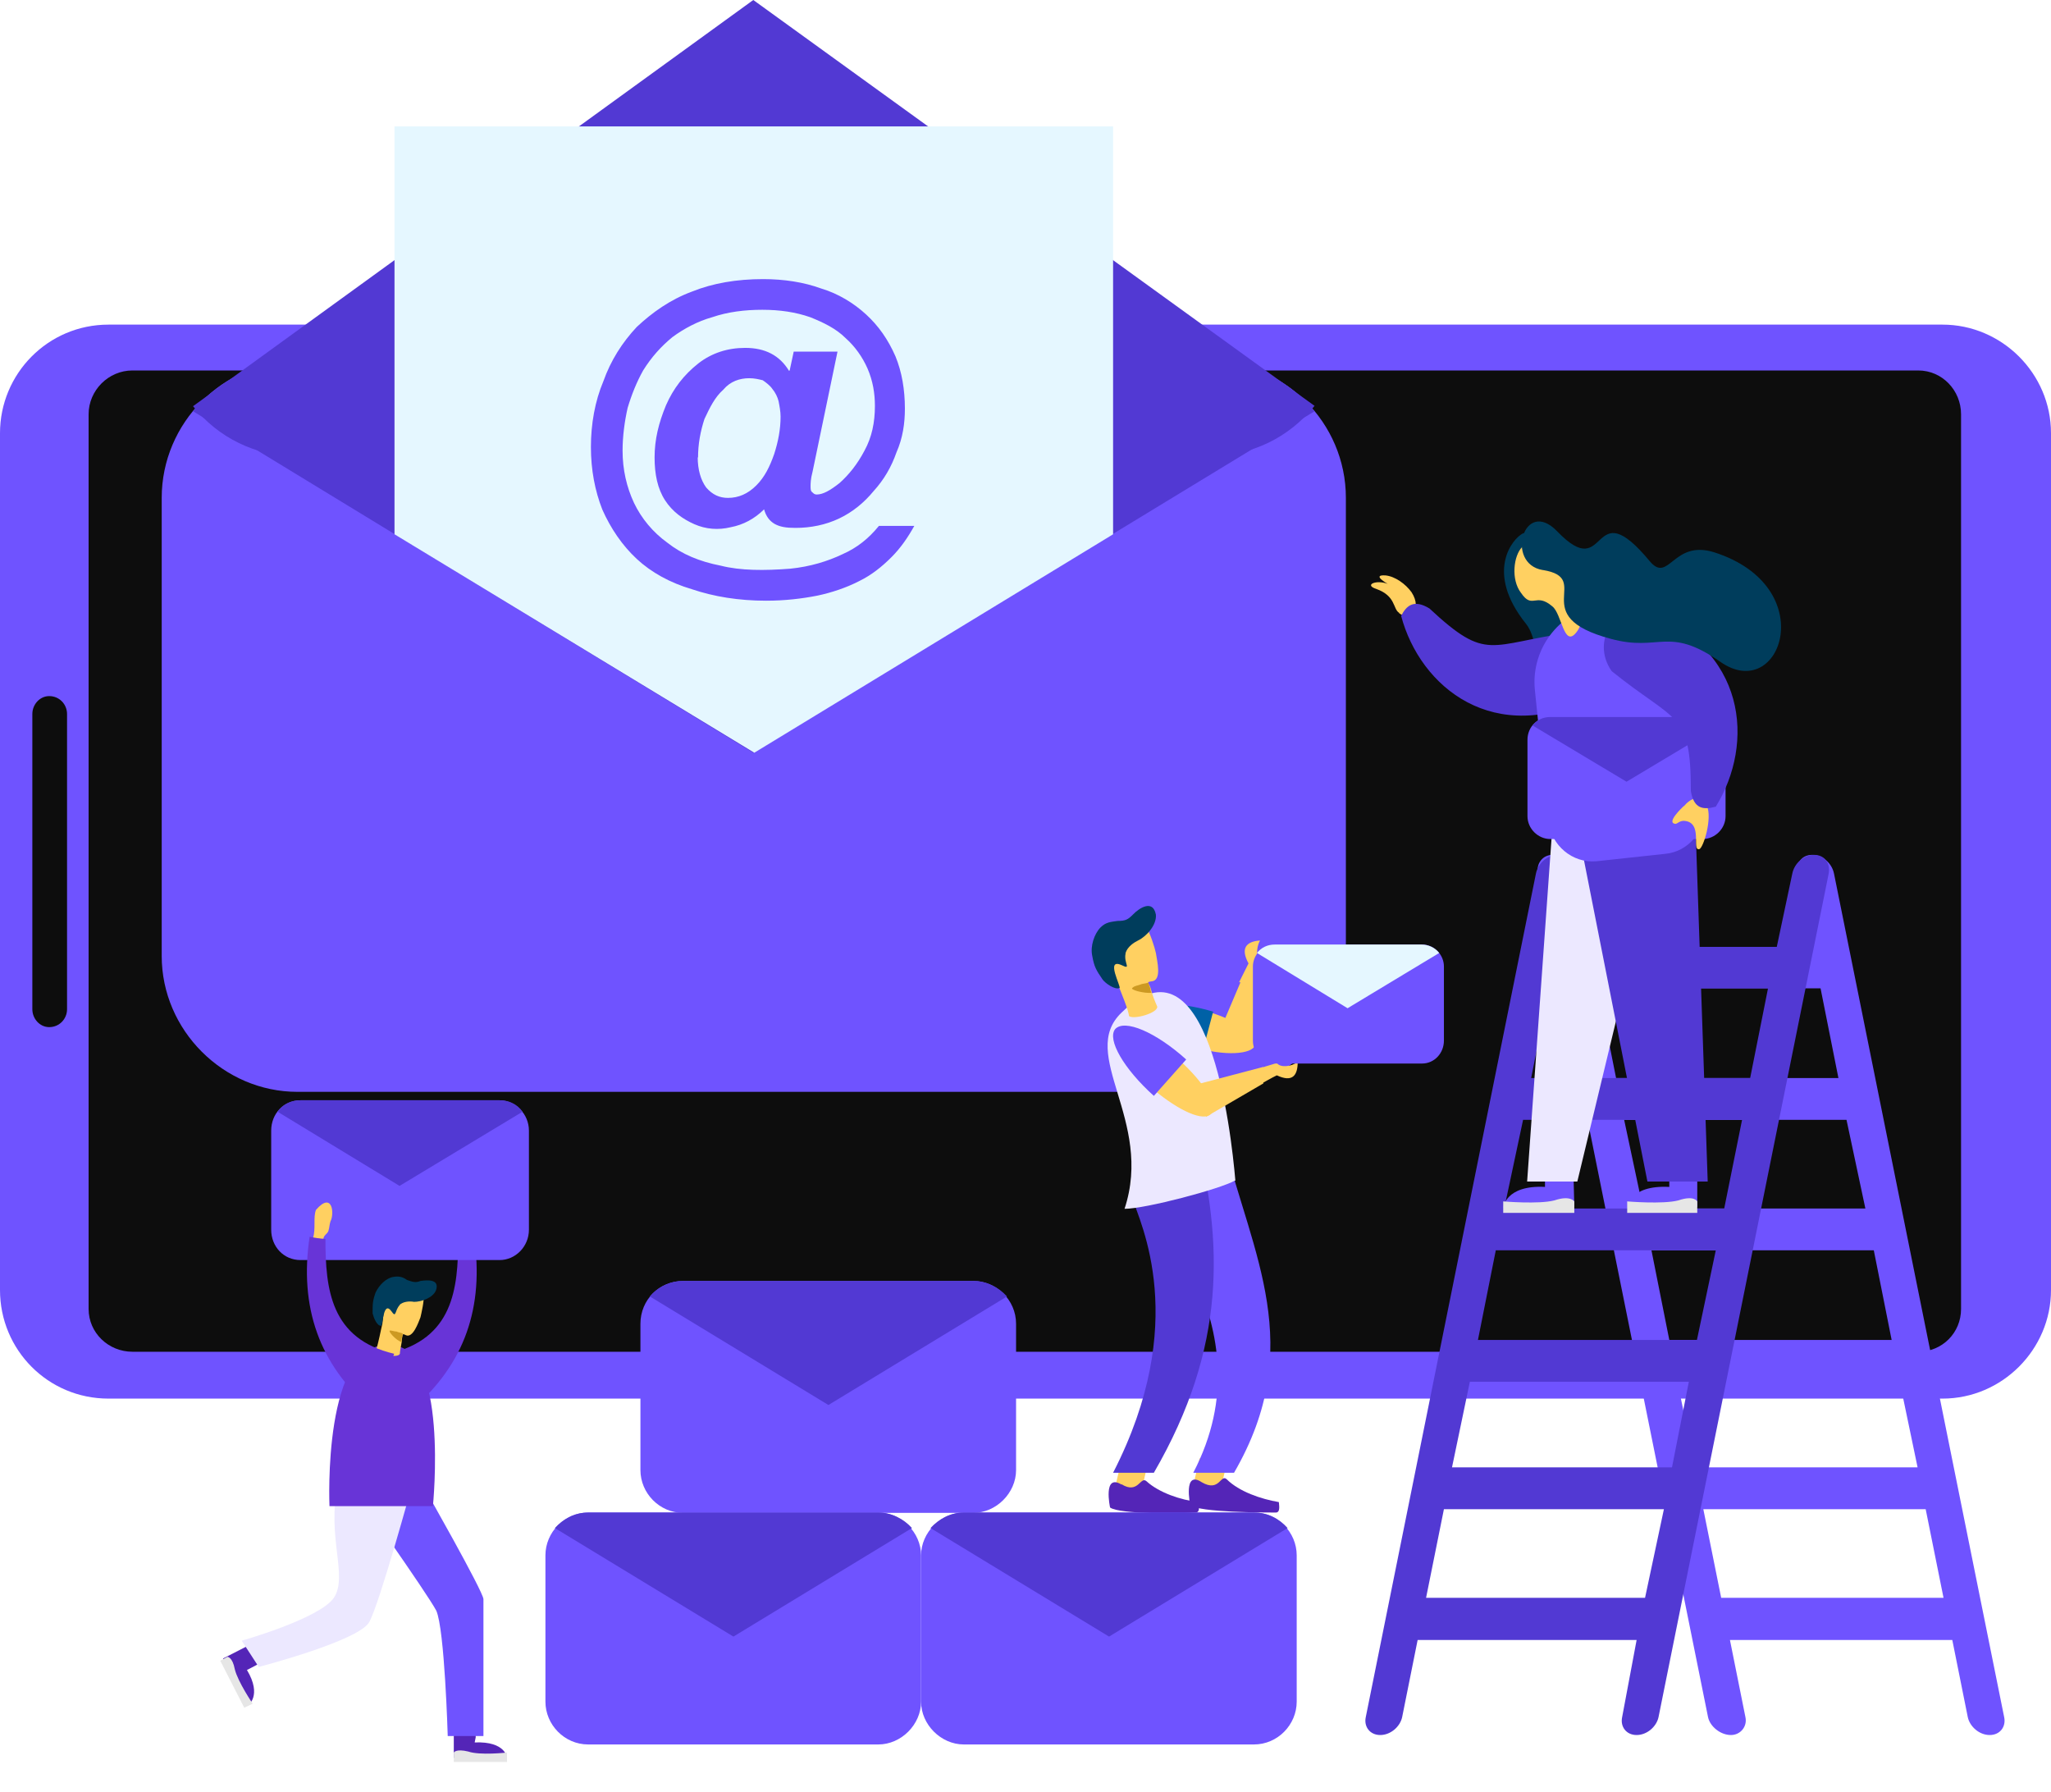
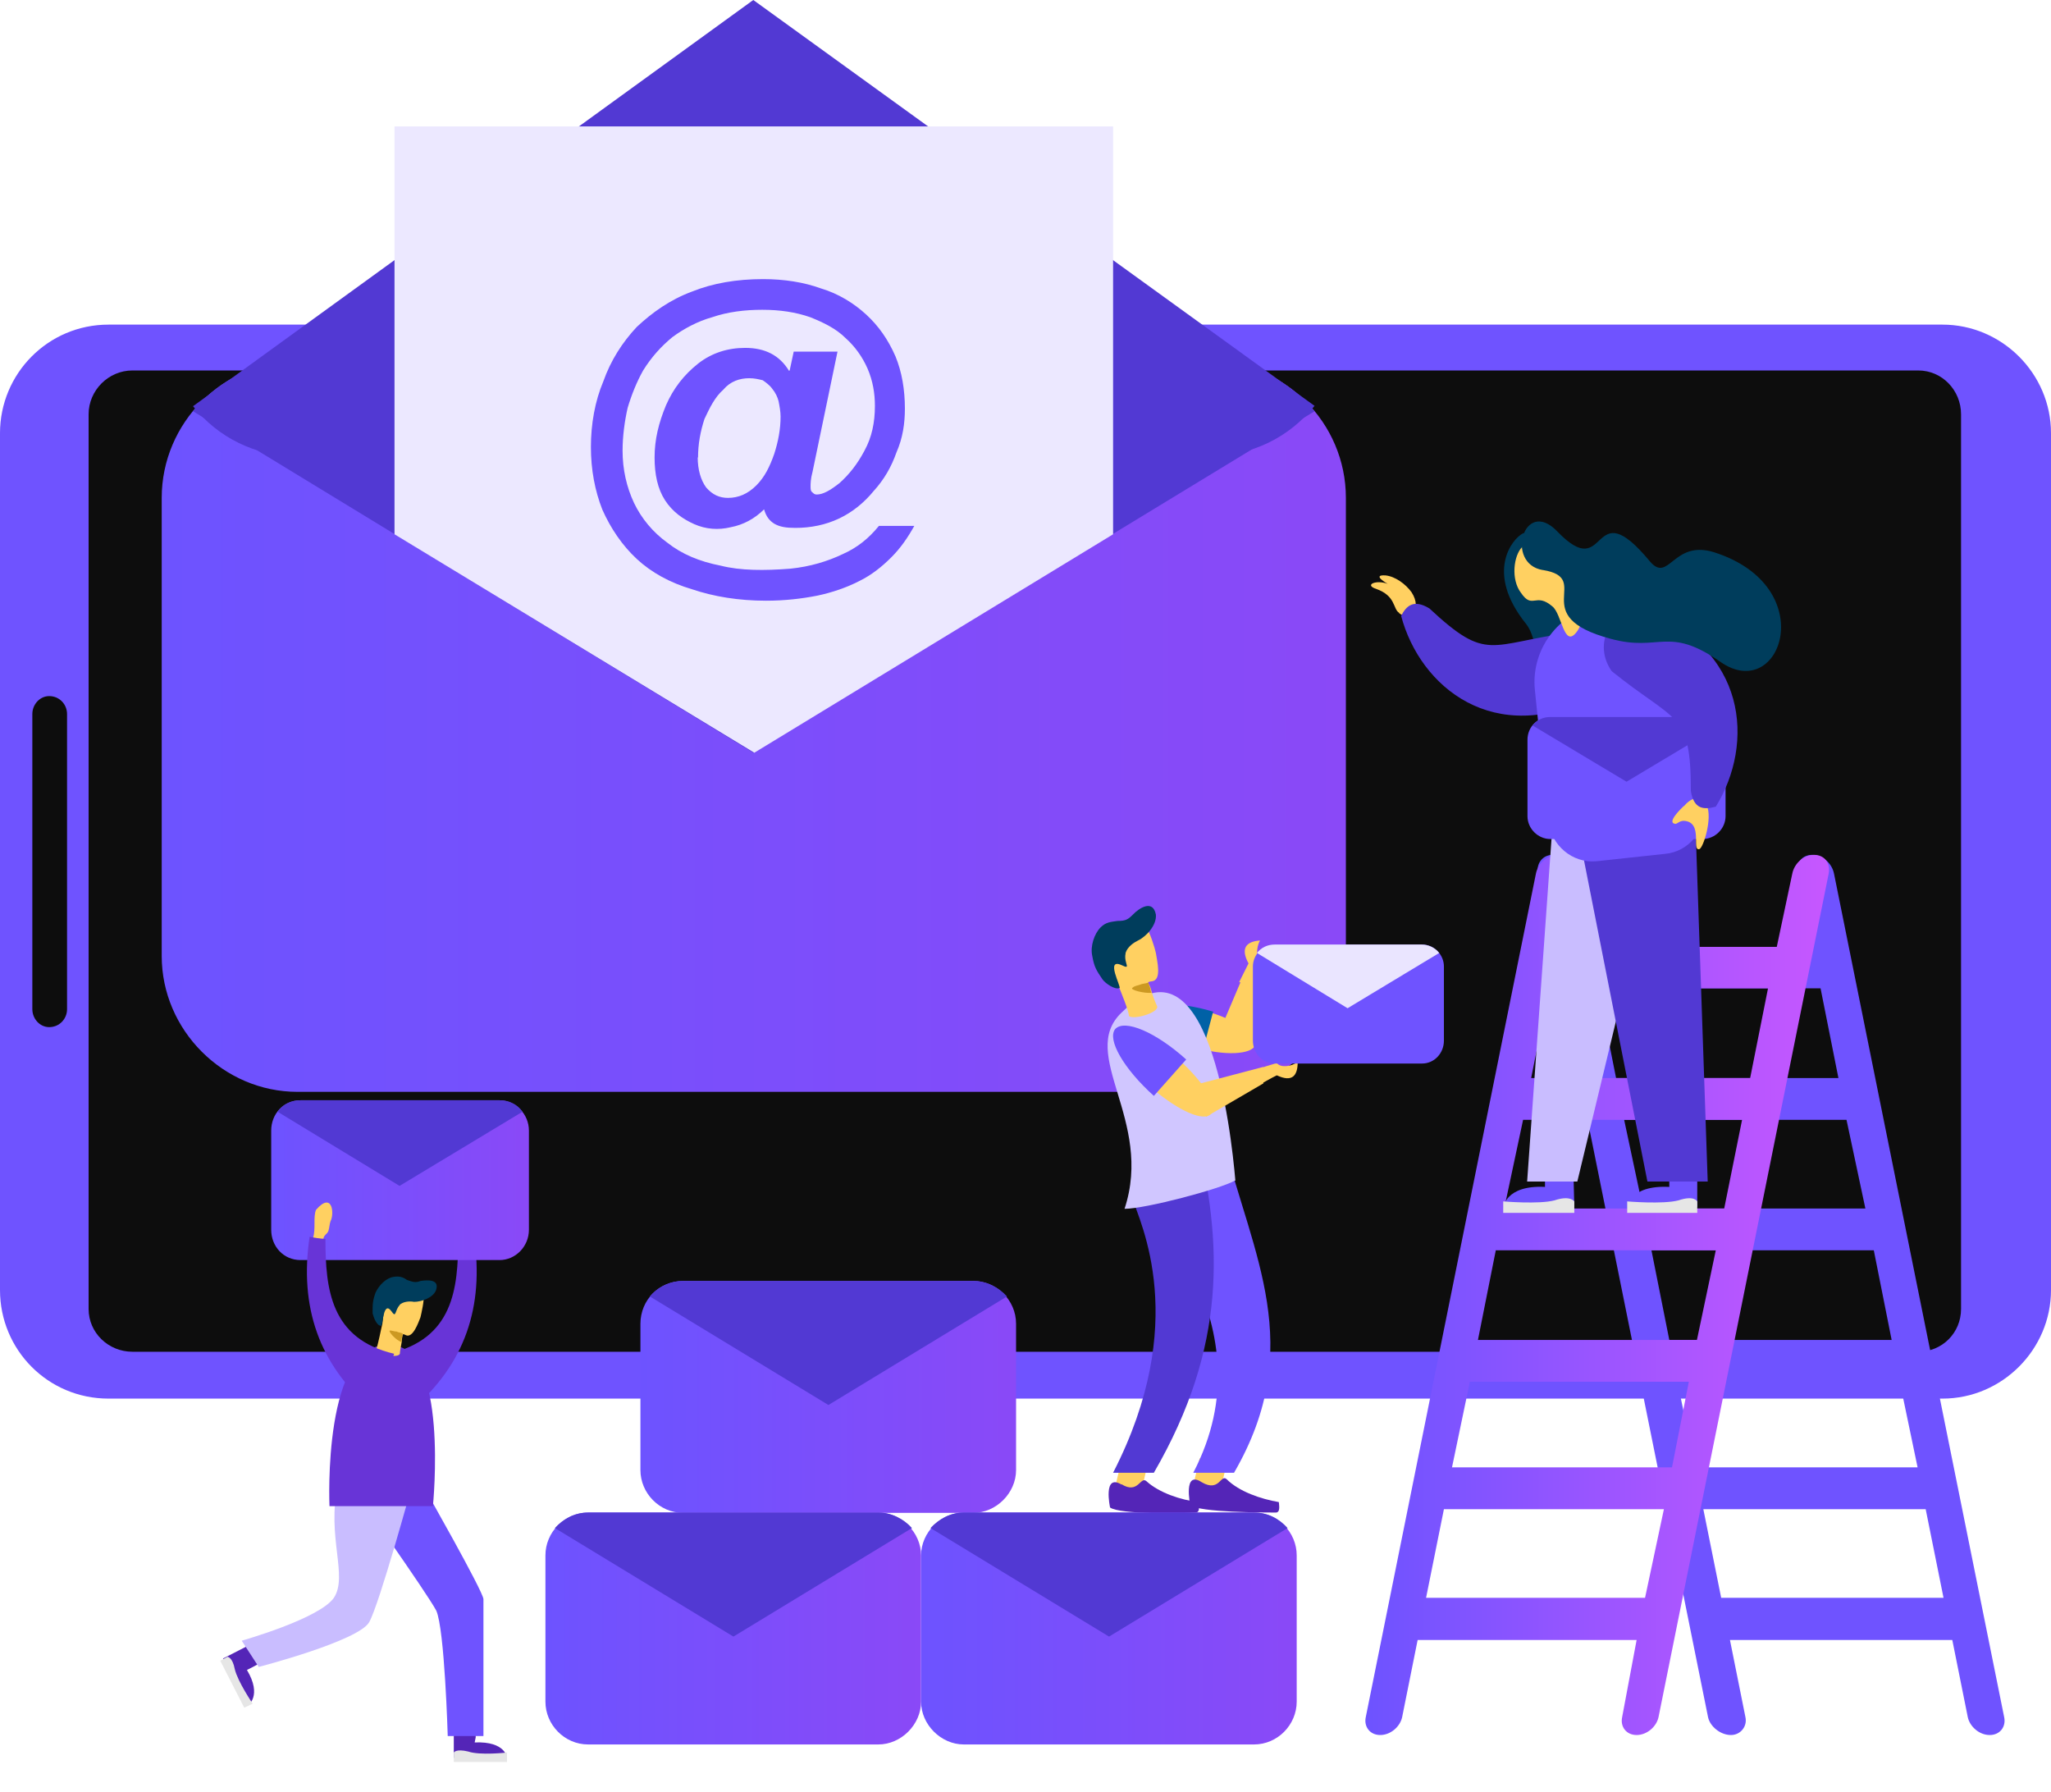
<svg xmlns="http://www.w3.org/2000/svg" width="505" height="441" viewBox="0 0 505 441" fill="none">
  <path fill-rule="evenodd" clip-rule="evenodd" d="M0 106.64V317.596C0 332.285 11.779 344.319 26.71 344.319H478.29C492.972 344.319 505 332.202 505 317.596V106.64C505 91.951 492.889 79.918 478.29 79.918H26.71C11.779 79.918 0 92.034 0 106.64Z" fill="#6F53FF" />
-   <path fill-rule="evenodd" clip-rule="evenodd" d="M21.816 101.993V322.244C21.816 328.136 26.71 332.783 32.599 332.783H472.318C478.207 332.783 482.853 328.136 482.853 322.244V101.993C482.853 96.1 478.207 91.204 472.318 91.204H32.599C26.71 91.204 21.816 96.1 21.816 101.993ZM7.963 175.769V248.467C7.963 250.791 9.788 252.865 12.111 252.865C14.682 252.865 16.507 250.791 16.507 248.467V175.769C16.507 173.446 14.682 171.371 12.111 171.371C9.788 171.371 7.963 173.446 7.963 175.769Z" fill="#0D0D0D" />
-   <path fill-rule="evenodd" clip-rule="evenodd" d="M73.245 88.881H297.708C316.206 88.881 331.385 104.067 331.385 122.574V235.355C331.385 253.612 316.206 268.799 297.708 268.799H73.245C54.996 268.799 39.816 253.612 39.816 235.355V122.574C39.816 104.067 54.996 88.881 73.245 88.881Z" fill="#6F53FF" />
+   <path fill-rule="evenodd" clip-rule="evenodd" d="M21.816 101.993V322.244C21.816 328.136 26.71 332.783 32.599 332.783H472.318C478.207 332.783 482.852 328.136 482.852 322.244V101.993C482.852 96.1 478.207 91.204 472.318 91.204H32.599C26.71 91.204 21.816 96.1 21.816 101.993ZM7.963 175.769V248.467C7.963 250.791 9.788 252.865 12.111 252.865C14.682 252.865 16.507 250.791 16.507 248.467V175.769C16.507 173.446 14.682 171.371 12.111 171.371C9.788 171.371 7.963 173.446 7.963 175.769Z" fill="#0D0D0D" />
+   <path fill-rule="evenodd" clip-rule="evenodd" d="M73.245 88.881H297.708C316.206 88.881 331.386 104.067 331.386 122.574V235.355C331.386 253.612 316.206 268.799 297.708 268.799H73.245C54.996 268.799 39.816 253.612 39.816 235.355V122.574C39.816 104.067 54.996 88.881 73.245 88.881Z" fill="url(#paint0_linear_530_4852)" />
  <path fill-rule="evenodd" clip-rule="evenodd" d="M73.245 112.283H297.708C308.242 112.283 317.45 107.636 323.671 99.918L185.476 0L47.53 100.001C53.669 107.719 62.959 112.366 73.245 112.366V112.283Z" fill="#5239D3" />
  <path fill-rule="evenodd" clip-rule="evenodd" d="M73.245 88.881H297.708C308.242 88.881 317.45 93.777 323.671 101.246L185.476 185.313L47.53 101.246C53.669 93.777 62.959 88.881 73.245 88.881Z" fill="#5239D3" />
-   <path fill-rule="evenodd" clip-rule="evenodd" d="M97.135 31.121V131.536L185.725 185.313L274.067 131.536V31.121H97.135Z" fill="#E5F7FF" />
-   <path d="M194.435 91.204L195.431 86.557H206.214L200.076 116.101C199.578 117.926 199.578 119.171 199.578 119.669C199.578 120.416 199.578 120.914 200.076 121.246C200.325 121.495 200.573 121.744 201.071 121.744C202.647 121.744 204.389 120.748 206.712 118.922C209.034 116.848 211.108 114.275 212.85 110.955C214.675 107.636 215.422 103.984 215.422 99.918C215.422 96.847 214.924 93.777 213.597 90.706C212.352 87.885 210.527 85.312 208.205 83.237C205.882 80.914 202.813 79.42 199.495 78.092C195.928 76.847 192.03 76.266 187.716 76.266C183.403 76.266 179.255 76.764 175.357 78.092C171.79 79.088 168.389 80.914 165.569 82.988C162.748 85.312 160.426 87.885 158.352 91.204C156.776 94.026 155.532 97.096 154.536 100.416C153.79 103.735 153.292 107.387 153.292 110.955C153.292 115.603 154.287 119.918 156.112 123.819C157.937 127.636 160.757 131.039 164.324 133.611C167.891 136.433 172.287 138.259 177.43 139.254C182.324 140.499 188.214 140.499 194.601 140.001C199.495 139.503 203.809 138.176 207.458 136.433C211.025 134.856 213.845 132.615 216.417 129.462H225.127C223.551 132.283 221.809 134.856 219.486 137.18C217.163 139.503 214.592 141.578 211.523 143.072C208.454 144.649 204.804 145.894 201.237 146.64C197.421 147.387 193.274 147.885 188.629 147.885C181.91 147.885 175.771 146.889 170.38 145.064C164.988 143.487 160.343 140.914 156.776 137.595C153.209 134.275 150.389 130.126 148.315 125.478C146.49 120.831 145.495 115.686 145.495 110.043C145.495 104.399 146.49 98.756 148.564 93.86C150.389 88.715 153.209 84.316 156.776 80.499C160.592 76.93 164.988 73.777 170.38 71.785C175.523 69.71 181.412 68.714 187.882 68.714C193.025 68.714 197.919 69.461 202.232 71.038C206.38 72.283 210.196 74.606 213.265 77.428C216.334 80.25 218.657 83.569 220.481 87.719C222.058 91.536 222.804 95.934 222.804 100.582C222.804 104.15 222.306 107.802 220.73 111.37C219.486 114.939 217.661 118.092 215.09 120.914C212.767 123.736 209.947 126.059 206.629 127.636C203.311 129.213 199.661 129.96 195.845 129.96C193.523 129.96 192.03 129.711 190.702 128.964C189.458 128.217 188.629 127.138 188.131 125.395C185.808 127.719 182.988 129.213 179.919 129.794C176.85 130.541 173.781 130.292 170.96 129.047C168.14 127.802 165.569 125.976 163.744 123.155C161.919 120.333 161.172 116.765 161.172 112.615C161.172 108.217 162.168 104.15 163.992 99.752C165.817 95.603 168.389 92.283 171.956 89.461C175.274 86.889 179.172 85.644 183.486 85.644C188.38 85.644 191.947 87.47 194.269 91.287L194.435 91.204ZM171.79 112.532C171.79 115.603 172.536 118.175 173.864 120.001C175.44 121.827 177.182 122.574 179.255 122.574C181.827 122.574 184.149 121.578 186.223 119.503C188.297 117.429 189.541 114.856 190.619 111.785C191.615 108.715 192.196 105.644 192.196 102.574C192.196 101.329 191.947 100.001 191.698 98.756C191.449 97.76 190.951 96.681 190.122 95.686C189.624 94.939 188.546 94.109 187.799 93.611C186.804 93.362 185.725 93.113 184.481 93.113C182.159 93.113 179.836 93.86 178.094 95.934C176.02 97.76 174.776 100.333 173.449 103.155C172.453 106.225 171.873 109.296 171.873 112.698L171.79 112.532Z" fill="#6F53FF" />
+   <path fill-rule="evenodd" clip-rule="evenodd" d="M97.135 31.121V131.536L185.725 185.313L274.067 131.536V31.121H97.135Z" fill="#ECE8FF" />
+   <path d="M194.435 91.204L195.43 86.557H206.214L200.076 116.101C199.578 117.926 199.578 119.171 199.578 119.669C199.578 120.416 199.578 120.914 200.076 121.246C200.324 121.495 200.573 121.744 201.071 121.744C202.647 121.744 204.389 120.748 206.712 118.922C209.034 116.848 211.108 114.275 212.85 110.955C214.675 107.636 215.421 103.984 215.421 99.918C215.421 96.847 214.924 93.777 213.596 90.706C212.352 87.885 210.527 85.312 208.205 83.237C205.882 80.914 202.813 79.42 199.495 78.092C195.928 76.847 192.029 76.266 187.716 76.266C183.403 76.266 179.255 76.764 175.356 78.092C171.79 79.088 168.389 80.914 165.568 82.988C162.748 85.312 160.425 87.885 158.352 91.204C156.776 94.026 155.531 97.096 154.536 100.416C153.789 103.735 153.292 107.387 153.292 110.955C153.292 115.603 154.287 119.918 156.112 123.819C157.937 127.636 160.757 131.039 164.324 133.611C167.891 136.433 172.287 138.259 177.43 139.254C182.324 140.499 188.214 140.499 194.601 140.001C199.495 139.503 203.808 138.176 207.458 136.433C211.025 134.856 213.845 132.615 216.417 129.462H225.126C223.55 132.283 221.808 134.856 219.486 137.18C217.163 139.503 214.592 141.578 211.523 143.072C208.454 144.649 204.804 145.894 201.237 146.64C197.421 147.387 193.274 147.885 188.628 147.885C181.91 147.885 175.771 146.889 170.379 145.064C164.988 143.487 160.342 140.914 156.776 137.595C153.209 134.275 150.388 130.126 148.315 125.478C146.49 120.831 145.494 115.686 145.494 110.043C145.494 104.399 146.49 98.756 148.564 93.86C150.388 88.715 153.209 84.316 156.776 80.499C160.591 76.93 164.988 73.777 170.379 71.785C175.522 69.71 181.412 68.714 187.882 68.714C193.025 68.714 197.919 69.461 202.232 71.038C206.38 72.283 210.195 74.606 213.265 77.428C216.334 80.25 218.656 83.569 220.481 87.719C222.057 91.536 222.804 95.934 222.804 100.582C222.804 104.15 222.306 107.802 220.73 111.37C219.486 114.939 217.661 118.092 215.09 120.914C212.767 123.736 209.947 126.059 206.629 127.636C203.311 129.213 199.661 129.96 195.845 129.96C193.523 129.96 192.029 129.711 190.702 128.964C189.458 128.217 188.628 127.138 188.131 125.395C185.808 127.719 182.988 129.213 179.919 129.794C176.85 130.541 173.78 130.292 170.96 129.047C168.14 127.802 165.568 125.976 163.743 123.155C161.919 120.333 161.172 116.765 161.172 112.615C161.172 108.217 162.167 104.15 163.992 99.752C165.817 95.603 168.389 92.283 171.956 89.461C175.274 86.889 179.172 85.644 183.486 85.644C188.38 85.644 191.946 87.47 194.269 91.287L194.435 91.204ZM171.79 112.532C171.79 115.603 172.536 118.175 173.863 120.001C175.439 121.827 177.181 122.574 179.255 122.574C181.827 122.574 184.149 121.578 186.223 119.503C188.297 117.429 189.541 114.856 190.619 111.785C191.615 108.715 192.195 105.644 192.195 102.574C192.195 101.329 191.946 100.001 191.698 98.756C191.449 97.76 190.951 96.681 190.122 95.686C189.624 94.939 188.546 94.109 187.799 93.611C186.804 93.362 185.725 93.113 184.481 93.113C182.158 93.113 179.836 93.86 178.094 95.934C176.02 97.76 174.776 100.333 173.449 103.155C172.453 106.225 171.873 109.296 171.873 112.698L171.79 112.532Z" fill="#6F53FF" />
  <path fill-rule="evenodd" clip-rule="evenodd" d="M302.353 359.008H295.385L293.312 367.721H300.279L302.353 359.008Z" fill="#FFD061" />
-   <path fill-rule="evenodd" clip-rule="evenodd" d="M295.883 364.9C300.279 367.472 300.528 362.825 302.021 364.153C305.091 367.223 310.482 369.049 314.879 369.796C314.879 370.294 315.376 372.369 314.132 372.369C311.312 372.369 295.385 372.369 293.063 370.543C293.063 370.543 291.238 361.829 295.883 364.9Z" fill="#5425B7" />
+   <path fill-rule="evenodd" clip-rule="evenodd" d="M295.883 364.9C300.279 367.472 300.528 362.825 302.021 364.153C305.09 367.223 310.482 369.049 314.878 369.796C314.878 370.294 315.376 372.369 314.132 372.369C311.312 372.369 295.385 372.369 293.063 370.543C293.063 370.543 291.238 361.829 295.883 364.9Z" fill="#5425B7" />
  <path fill-rule="evenodd" clip-rule="evenodd" d="M301.523 281.662C308.242 308.634 321.846 331.538 303.846 362.576H293.809C313.054 325.563 280.205 297.596 282.03 286.227C288.169 286.725 295.634 281.082 301.523 281.579V281.662Z" fill="#6F53FF" />
-   <path fill-rule="evenodd" clip-rule="evenodd" d="M281.284 249.297C282.03 246.724 288.749 246.475 296.463 248.799C304.178 250.874 309.818 254.691 309.072 257.264C308.325 259.587 301.606 260.085 293.892 257.762C286.178 255.687 280.537 251.87 281.284 249.297Z" fill="#FFD061" />
+   <path fill-rule="evenodd" clip-rule="evenodd" d="M281.284 249.297C282.03 246.724 288.749 246.475 296.464 248.799C304.178 250.874 309.819 254.691 309.072 257.264C308.325 259.587 301.607 260.085 293.892 257.762C286.178 255.687 280.537 251.87 281.284 249.297Z" fill="#FFD061" />
  <path fill-rule="evenodd" clip-rule="evenodd" d="M279.708 249.795C280.703 246.724 289.247 246.226 298.703 249.048L295.634 260.583C285.846 257.762 278.961 253.114 279.708 249.795Z" fill="#0061A6" />
  <path fill-rule="evenodd" clip-rule="evenodd" d="M282.777 359.505H276.141L274.067 368.219H280.786L282.777 359.505Z" fill="#FFD061" />
-   <path fill-rule="evenodd" clip-rule="evenodd" d="M294.39 278.841C301.109 305.812 302.104 331.538 284.104 362.576H274.067C293.062 325.563 280.786 301.165 278.712 294.775C284.85 295.273 288.251 278.343 294.39 278.841Z" fill="#5239D3" />
-   <path fill-rule="evenodd" clip-rule="evenodd" d="M276.141 365.398C280.288 367.97 280.786 363.323 282.279 364.651C285.348 367.472 290.74 369.298 295.136 369.796C295.136 370.294 295.634 372.369 294.39 372.369C291.57 372.618 275.643 372.867 273.321 371.124C273.321 371.124 271.496 362.659 276.141 365.481V365.398Z" fill="#5425B7" />
-   <path fill-rule="evenodd" clip-rule="evenodd" d="M304.095 290.625C300.528 292.7 282.03 297.596 276.887 297.596C284.104 275.77 265.357 259.587 276.141 249.297C297.459 228.467 303.099 278.094 304.178 290.708L304.095 290.625Z" fill="#ECE8FF" />
-   <path fill-rule="evenodd" clip-rule="evenodd" d="M276.639 254.94C278.215 253.115 284.602 255.687 290.491 261.081C296.381 266.476 300.031 272.119 298.206 274.194C296.381 276.268 290.242 273.447 284.104 268.301C278.215 262.907 274.897 257.015 276.639 254.94Z" fill="#FFD061" />
+   <path fill-rule="evenodd" clip-rule="evenodd" d="M294.39 278.841C301.109 305.812 302.104 331.538 284.104 362.576H274.067C293.063 325.563 280.786 301.165 278.712 294.775C284.851 295.273 288.251 278.343 294.39 278.841Z" fill="#5239D3" />
+   <path fill-rule="evenodd" clip-rule="evenodd" d="M276.141 365.398C280.288 367.97 280.786 363.323 282.279 364.651C285.348 367.472 290.74 369.298 295.136 369.796C295.136 370.294 295.634 372.369 294.39 372.369C291.569 372.618 275.643 372.867 273.32 371.124C273.32 371.124 271.496 362.659 276.141 365.481V365.398Z" fill="#5425B7" />
+   <path fill-rule="evenodd" clip-rule="evenodd" d="M304.095 290.625C300.528 292.7 282.03 297.596 276.887 297.596C284.104 275.77 265.357 259.587 276.141 249.297C297.459 228.467 303.1 278.094 304.178 290.708L304.095 290.625Z" fill="#D0C6FF" />
+   <path fill-rule="evenodd" clip-rule="evenodd" d="M276.638 254.94C278.214 253.115 284.602 255.687 290.491 261.081C296.381 266.476 300.03 272.119 298.205 274.194C296.381 276.268 290.242 273.447 284.104 268.301C278.214 262.907 274.896 257.015 276.638 254.94Z" fill="#FFD061" />
  <path fill-rule="evenodd" clip-rule="evenodd" d="M274.565 253.363C276.887 250.791 284.602 254.11 292.067 260.832L284.104 269.795C276.639 263.073 272.574 255.936 274.565 253.363Z" fill="#6F53FF" />
-   <path fill-rule="evenodd" clip-rule="evenodd" d="M282.279 228.467C283.025 229.214 284.353 233.363 284.602 234.608C284.85 236.434 286.178 241.33 283.606 241.579C282.03 241.828 282.86 241.828 283.357 243.405C283.606 244.65 284.353 246.475 284.933 247.803C285.182 249.38 279.044 251.123 277.966 250.127C277.966 248.882 275.892 243.986 275.394 242.658C274.15 239.836 271.827 234.442 272.823 231.869C274.399 229.048 279.21 227.471 282.362 228.55L282.279 228.467Z" fill="#FFD061" />
+   <path fill-rule="evenodd" clip-rule="evenodd" d="M282.279 228.467C283.026 229.214 284.353 233.363 284.602 234.608C284.851 236.434 286.178 241.33 283.606 241.579C282.03 241.828 282.86 241.828 283.357 243.405C283.606 244.65 284.353 246.475 284.933 247.803C285.182 249.38 279.044 251.123 277.966 250.127C277.966 248.882 275.892 243.986 275.394 242.658C274.15 239.836 271.827 234.442 272.823 231.869C274.399 229.048 279.21 227.471 282.362 228.55L282.279 228.467Z" fill="#FFD061" />
  <path fill-rule="evenodd" clip-rule="evenodd" d="M282.777 241.828C282.777 241.828 282.777 242.326 283.274 243.405C283.274 243.654 283.274 243.903 283.523 244.401C281.947 244.65 277.883 243.654 278.878 243.156C279.376 242.658 280.122 242.658 280.703 242.409C281.201 242.16 281.947 242.16 282.777 241.911V241.828Z" fill="#CC9922" />
-   <path fill-rule="evenodd" clip-rule="evenodd" d="M277.136 234.608C277.634 233.031 279.21 232.035 280.205 231.538C282.279 230.542 284.85 227.72 284.602 225.147C283.855 221.33 280.454 223.571 278.961 225.147C277.717 226.392 277.136 226.724 275.145 226.724C273.569 226.973 272.325 226.973 270.998 228.301C269.422 229.878 268.426 232.948 268.924 235.272C269.422 238.094 269.919 238.841 271.495 241.164C272.242 242.16 274.565 243.737 275.643 243.239C276.141 242.99 272.076 235.77 276.141 237.596C278.712 238.841 276.638 237.098 277.136 234.774V234.608Z" fill="#003D5C" />
+   <path fill-rule="evenodd" clip-rule="evenodd" d="M277.136 234.608C277.634 233.031 279.21 232.035 280.205 231.538C282.279 230.542 284.85 227.72 284.602 225.147C283.855 221.33 280.454 223.571 278.961 225.147C277.717 226.392 277.136 226.724 275.145 226.724C273.569 226.973 272.325 226.973 270.998 228.301C269.422 229.878 268.426 232.948 268.924 235.272C269.422 238.094 269.919 238.841 271.496 241.164C272.242 242.16 274.565 243.737 275.643 243.239C276.141 242.99 272.076 235.77 276.141 237.596C278.712 238.841 276.638 237.098 277.136 234.774V234.608Z" fill="#003D5C" />
  <path fill-rule="evenodd" clip-rule="evenodd" d="M296.961 274.94L311.063 266.725V262.658L294.639 266.974L296.961 274.94Z" fill="#FFD061" />
  <path fill-rule="evenodd" clip-rule="evenodd" d="M310.565 262.907C311.809 262.409 313.136 262.16 314.381 261.662C315.127 262.907 317.948 262.658 319.524 261.413C319.524 264.733 318.279 266.559 314.381 264.733C312.805 265.48 311.56 266.31 309.984 267.057C310.233 265.812 310.233 264.235 310.482 262.907H310.565Z" fill="#FFD061" />
  <path fill-rule="evenodd" clip-rule="evenodd" d="M309.487 244.401C309.736 243.156 310.233 238.259 310.482 236.932C309.238 236.185 309.238 233.363 310.233 231.537C306.915 231.786 305.339 233.363 307.413 237.181L305.09 241.828C306.666 241.579 307.911 244.65 309.487 244.401Z" fill="#FFD061" />
  <path fill-rule="evenodd" clip-rule="evenodd" d="M308.989 257.762L309.736 241.579L306.417 239.504L301.523 251.04L308.989 257.762Z" fill="#FFD061" />
  <path fill-rule="evenodd" clip-rule="evenodd" d="M350.132 232.533H313.883C310.814 232.533 308.491 235.106 308.491 237.927V256.185C308.491 259.255 310.814 261.828 313.883 261.828H350.132C353.201 261.828 355.524 259.255 355.524 256.185V237.927C355.524 235.106 353.201 232.533 350.132 232.533Z" fill="#6F53FF" />
-   <path fill-rule="evenodd" clip-rule="evenodd" d="M350.132 232.533H313.883C312.058 232.533 310.565 233.28 309.487 234.608L331.8 248.218L354.363 234.608C353.367 233.363 351.791 232.533 349.966 232.533H350.132Z" fill="#E5F7FF" />
-   <path fill-rule="evenodd" clip-rule="evenodd" d="M239.643 315.356H168.223C162.333 315.356 157.688 320.003 157.688 325.895V361.912C157.688 367.555 162.333 372.452 168.223 372.452H239.643C245.283 372.452 250.177 367.555 250.177 361.912V325.895C250.177 320.003 245.283 315.356 239.643 315.356Z" fill="#6F53FF" />
+   <path fill-rule="evenodd" clip-rule="evenodd" d="M350.132 232.533H313.883C312.058 232.533 310.565 233.28 309.487 234.608L331.8 248.218L354.363 234.608C353.367 233.363 351.791 232.533 349.966 232.533H350.132Z" fill="#EAE5FF" />
+   <path fill-rule="evenodd" clip-rule="evenodd" d="M239.643 315.356H168.223C162.333 315.356 157.688 320.003 157.688 325.895V361.912C157.688 367.555 162.333 372.452 168.223 372.452H239.643C245.283 372.452 250.177 367.555 250.177 361.912V325.895C250.177 320.003 245.283 315.356 239.643 315.356Z" fill="url(#paint1_linear_530_4852)" />
  <path fill-rule="evenodd" clip-rule="evenodd" d="M239.643 315.356H168.223C164.905 315.356 161.836 316.932 160.011 319.173L203.974 345.895L247.938 319.173C245.864 316.849 242.795 315.356 239.726 315.356H239.643Z" fill="#5239D3" />
-   <path fill-rule="evenodd" clip-rule="evenodd" d="M308.74 372.369H237.32C231.68 372.369 226.786 377.265 226.786 382.908V418.925C226.786 424.568 231.68 429.465 237.32 429.465H308.74C314.63 429.465 319.275 424.568 319.275 418.925V382.908C319.275 377.265 314.63 372.369 308.74 372.369Z" fill="#6F53FF" />
-   <path fill-rule="evenodd" clip-rule="evenodd" d="M308.74 372.369H237.32C234.002 372.369 231.182 373.945 229.108 376.186L273.071 402.908L317.035 376.186C314.961 373.862 312.141 372.369 308.823 372.369H308.74Z" fill="#5239D3" />
-   <path fill-rule="evenodd" clip-rule="evenodd" d="M216.251 372.369H144.831C138.942 372.369 134.296 377.265 134.296 382.908V418.925C134.296 424.568 138.942 429.465 144.831 429.465H216.251C221.892 429.465 226.786 424.568 226.786 418.925V382.908C226.786 377.265 221.892 372.369 216.251 372.369Z" fill="#6F53FF" />
-   <path fill-rule="evenodd" clip-rule="evenodd" d="M216.251 372.369H144.831C141.513 372.369 138.692 373.945 136.619 376.186L180.582 402.908L224.546 376.186C222.472 373.862 219.403 372.369 216.334 372.369H216.251Z" fill="#5239D3" />
-   <path fill-rule="evenodd" clip-rule="evenodd" d="M61.881 404.734L54.913 408.303L61.051 419.838C61.051 419.838 64.618 417.514 60.803 411.124L61.798 410.626L64.121 409.381L61.798 404.734H61.881Z" fill="#5425B7" />
-   <path fill-rule="evenodd" clip-rule="evenodd" d="M54.166 408.884L55.991 407.888C55.991 407.888 57.236 407.888 57.816 410.958C58.563 414.029 62.213 419.423 62.213 419.423L60.139 420.419L54.249 408.884H54.166Z" fill="#E6E6E6" />
+   <path fill-rule="evenodd" clip-rule="evenodd" d="M308.74 372.369H237.32C231.68 372.369 226.786 377.265 226.786 382.908V418.925C226.786 424.568 231.68 429.465 237.32 429.465H308.74C314.63 429.465 319.275 424.568 319.275 418.925V382.908C319.275 377.265 314.63 372.369 308.74 372.369Z" fill="url(#paint2_linear_530_4852)" />
+   <path fill-rule="evenodd" clip-rule="evenodd" d="M308.74 372.369H237.32C234.002 372.369 231.182 373.945 229.108 376.186L273.072 402.908L317.035 376.186C314.961 373.862 312.141 372.369 308.823 372.369H308.74Z" fill="#5239D3" />
+   <path fill-rule="evenodd" clip-rule="evenodd" d="M216.251 372.369H144.831C138.941 372.369 134.296 377.265 134.296 382.908V418.925C134.296 424.568 138.941 429.465 144.831 429.465H216.251C221.891 429.465 226.785 424.568 226.785 418.925V382.908C226.785 377.265 221.891 372.369 216.251 372.369Z" fill="url(#paint3_linear_530_4852)" />
+   <path fill-rule="evenodd" clip-rule="evenodd" d="M216.251 372.369H144.831C141.513 372.369 138.693 373.945 136.619 376.186L180.582 402.908L224.546 376.186C222.472 373.862 219.403 372.369 216.334 372.369H216.251Z" fill="#5239D3" />
+   <path fill-rule="evenodd" clip-rule="evenodd" d="M61.881 404.734L54.913 408.303L61.051 419.838C61.051 419.838 64.618 417.514 60.802 411.124L61.798 410.626L64.12 409.381L61.798 404.734H61.881Z" fill="#5425B7" />
+   <path fill-rule="evenodd" clip-rule="evenodd" d="M54.166 408.884L55.991 407.888C55.991 407.888 57.236 407.888 57.816 410.958C58.563 414.029 62.212 419.423 62.212 419.423L60.139 420.419L54.249 408.884H54.166Z" fill="#E6E6E6" />
  <path fill-rule="evenodd" clip-rule="evenodd" d="M111.734 425.066V432.784H124.84C124.84 432.784 124.591 428.635 116.877 428.967L117.126 427.722V425.149H111.734V425.066Z" fill="#5425B7" />
-   <path fill-rule="evenodd" clip-rule="evenodd" d="M111.734 433.78V431.456C111.734 431.456 112.232 430.461 115.301 431.207C118.121 432.203 124.84 431.456 124.84 431.456V433.78H111.734Z" fill="#E6E6E6" />
+   <path fill-rule="evenodd" clip-rule="evenodd" d="M111.734 433.78V431.456C111.734 431.456 112.231 430.461 115.301 431.207C118.121 432.203 124.84 431.456 124.84 431.456V433.78H111.734Z" fill="#E6E6E6" />
  <path fill-rule="evenodd" clip-rule="evenodd" d="M118.95 427.39H110.241C110.241 427.39 109.494 401.165 107.42 396.518C105.098 392.12 86.351 365.646 86.351 365.646H104.102C104.102 365.646 119.033 391.871 119.033 393.697V427.39H118.95Z" fill="#6F53FF" />
-   <path fill-rule="evenodd" clip-rule="evenodd" d="M59.558 403.987L63.706 410.377C63.706 410.377 88.342 403.987 90.913 399.34C93.485 394.692 101.448 365.646 101.448 365.646H83.199C80.379 378.261 85.77 387.97 82.204 393.365C78.637 398.51 59.558 403.904 59.558 403.904V403.987Z" fill="#ECE8FF" />
+   <path fill-rule="evenodd" clip-rule="evenodd" d="M59.558 403.987L63.706 410.377C63.706 410.377 88.342 403.987 90.913 399.34C93.485 394.692 101.448 365.646 101.448 365.646H83.199C80.379 378.261 85.77 387.97 82.204 393.365C78.637 398.51 59.558 403.904 59.558 403.904V403.987Z" fill="#C9BDFF" />
  <path fill-rule="evenodd" clip-rule="evenodd" d="M106.591 370.792H81.125C81.125 370.792 79.3 329.713 96.056 331.207C110.655 330.958 106.591 370.792 106.591 370.792Z" fill="#6834D7" />
-   <path fill-rule="evenodd" clip-rule="evenodd" d="M116.628 304.484C115.384 304.733 114.057 304.982 112.812 304.982C112.812 317.347 111.568 329.63 95.642 333.281C97.715 338.177 99.457 341.995 101.531 346.891C114.388 335.854 119.282 321.746 116.711 304.484H116.628Z" fill="#6834D7" />
-   <path fill-rule="evenodd" clip-rule="evenodd" d="M113.31 305.065C113.31 304.069 112.315 303.82 112.066 302.99C111.817 302.244 111.817 301.414 111.568 300.667C110.573 298.841 111.07 293.198 114.886 297.845C115.881 299.671 115.135 302.492 115.881 304.816C114.886 304.816 114.057 305.065 113.31 305.065Z" fill="#FFD061" />
+   <path fill-rule="evenodd" clip-rule="evenodd" d="M116.628 304.484C115.384 304.733 114.056 304.982 112.812 304.982C112.812 317.347 111.568 329.63 95.641 333.281C97.715 338.177 99.457 341.995 101.531 346.891C114.388 335.854 119.282 321.746 116.711 304.484H116.628Z" fill="#6834D7" />
+   <path fill-rule="evenodd" clip-rule="evenodd" d="M113.31 305.065C113.31 304.069 112.314 303.82 112.066 302.99C111.817 302.244 111.817 301.414 111.568 300.667C110.572 298.841 111.07 293.198 114.886 297.845C115.881 299.671 115.135 302.492 115.881 304.816C114.886 304.816 114.056 305.065 113.31 305.065Z" fill="#FFD061" />
  <path fill-rule="evenodd" clip-rule="evenodd" d="M104.268 319.173C104.517 319.92 103.771 323.322 103.522 324.318C103.024 325.563 101.697 329.464 99.955 328.717C98.959 328.219 99.208 328.468 98.959 329.713C98.959 330.708 98.462 332.285 98.462 333.281C97.964 334.526 92.821 333.281 92.572 332.285C93.07 331.289 93.817 327.14 94.148 325.895C94.397 323.571 94.895 318.675 96.72 317.43C99.042 316.185 102.858 317.181 104.434 319.256L104.268 319.173Z" fill="#FFD061" />
-   <path fill-rule="evenodd" clip-rule="evenodd" d="M99.126 328.385C99.126 328.385 99.126 328.883 98.877 329.63V330.377C97.632 330.128 95.31 327.555 96.056 327.555C96.554 327.555 97.052 327.804 97.632 327.804C98.13 328.053 98.628 328.053 99.209 328.302L99.126 328.385Z" fill="#CC9922" />
-   <path fill-rule="evenodd" clip-rule="evenodd" d="M98.379 321.248C99.125 320.501 100.701 320.252 101.946 320.501C103.77 320.501 106.591 319.505 107.337 317.679C108.333 314.858 105.264 315.107 103.522 315.356C102.277 315.854 101.697 315.605 100.204 315.107C99.208 314.36 98.13 314.111 96.886 314.36C95.061 314.609 93.319 316.435 92.489 318.177C91.743 320.252 91.743 320.999 91.743 323.323C91.992 324.319 92.738 326.393 93.816 326.393C94.314 326.393 94.314 320.003 96.388 322.825C97.632 324.651 97.134 322.576 98.462 321.248H98.379Z" fill="#003D5C" />
-   <path fill-rule="evenodd" clip-rule="evenodd" d="M73.992 270.874H123.015C126.831 270.874 130.232 274.194 130.232 278.343V302.742C130.232 306.891 126.914 310.211 123.015 310.211H73.992C69.844 310.211 66.775 306.891 66.775 302.742V278.343C66.775 274.194 69.844 270.874 73.992 270.874Z" fill="#6F53FF" />
-   <path fill-rule="evenodd" clip-rule="evenodd" d="M73.992 270.874H123.015C125.338 270.874 127.412 271.87 128.656 273.696L98.379 291.953L68.351 273.696C69.595 271.87 71.669 270.874 73.992 270.874Z" fill="#5239D3" />
+   <path fill-rule="evenodd" clip-rule="evenodd" d="M99.125 328.385C99.125 328.385 99.125 328.883 98.876 329.63V330.377C97.632 330.128 95.31 327.555 96.056 327.555C96.554 327.555 97.052 327.804 97.632 327.804C98.13 328.053 98.628 328.053 99.208 328.302L99.125 328.385Z" fill="#CC9922" />
+   <path fill-rule="evenodd" clip-rule="evenodd" d="M98.379 321.248C99.125 320.501 100.701 320.252 101.946 320.501C103.771 320.501 106.591 319.505 107.337 317.679C108.333 314.858 105.264 315.107 103.522 315.356C102.277 315.854 101.697 315.605 100.204 315.107C99.208 314.36 98.13 314.111 96.886 314.36C95.061 314.609 93.319 316.435 92.489 318.177C91.743 320.252 91.743 320.999 91.743 323.323C91.992 324.319 92.738 326.393 93.817 326.393C94.314 326.393 94.314 320.003 96.388 322.825C97.632 324.651 97.135 322.576 98.462 321.248H98.379Z" fill="#003D5C" />
+   <path fill-rule="evenodd" clip-rule="evenodd" d="M73.991 270.874H123.015C126.831 270.874 130.232 274.194 130.232 278.343V302.742C130.232 306.891 126.914 310.211 123.015 310.211H73.991C69.844 310.211 66.775 306.891 66.775 302.742V278.343C66.775 274.194 69.844 270.874 73.991 270.874Z" fill="url(#paint4_linear_530_4852)" />
+   <path fill-rule="evenodd" clip-rule="evenodd" d="M73.991 270.874H123.015C125.338 270.874 127.411 271.87 128.656 273.696L98.379 291.953L68.351 273.696C69.595 271.87 71.669 270.874 73.991 270.874Z" fill="#5239D3" />
  <path fill-rule="evenodd" clip-rule="evenodd" d="M79.632 305.065C79.632 304.069 80.627 303.82 80.876 302.99C81.125 302.161 81.125 301.414 81.374 300.667C82.369 298.841 81.872 293.198 77.807 297.845C77.061 299.671 77.807 302.492 77.061 304.816C77.807 304.816 78.885 305.065 79.632 305.065Z" fill="#FFD061" />
-   <path fill-rule="evenodd" clip-rule="evenodd" d="M382.234 210.458C384.805 210.458 387.377 212.533 387.874 215.106L391.441 233.114H446.188L442.621 215.106C442.124 212.533 443.617 210.458 446.188 210.458C448.76 210.458 451.082 212.533 451.58 215.106L493.47 422.743C493.968 425.066 492.474 427.141 489.903 427.141C487.332 427.141 485.009 425.066 484.511 422.743L480.696 403.738H425.948L429.764 422.743C430.262 425.066 428.52 427.141 426.197 427.141C423.626 427.141 421.054 425.066 420.557 422.743L378.667 215.106C378.169 212.533 379.911 210.458 382.234 210.458ZM448.262 243.322H393.515L397.911 265.397H452.658L448.262 243.322ZM454.649 275.687H399.902L404.547 297.513H459.294L454.649 275.687ZM461.368 307.804H406.621L411.017 329.879H465.764L461.368 307.804ZM467.755 340.169H413.008L417.405 361.248H472.152L467.755 340.169ZM474.142 371.539H419.395L423.792 393.365H478.539L474.142 371.539Z" fill="#6F53FF" />
-   <path fill-rule="evenodd" clip-rule="evenodd" d="M446.686 210.458C444.115 210.458 441.792 212.533 441.295 215.106L437.479 233.114H383.561L387.128 215.106C387.626 212.533 386.133 210.458 383.561 210.458C380.99 210.458 378.667 212.533 378.17 215.106L336.28 422.743C335.782 425.066 337.275 427.141 339.847 427.141C342.418 427.141 344.741 425.066 345.238 422.743L349.054 403.738H402.972L399.405 422.743C398.907 425.066 400.4 427.141 402.972 427.141C405.543 427.141 407.866 425.066 408.363 422.743L450.253 215.106C450.751 212.533 449.258 210.458 446.686 210.458ZM381.405 243.322H435.322L430.926 265.397H377.008L381.405 243.322ZM375.017 275.687H428.935L424.539 297.513H370.372L375.017 275.687ZM368.298 307.804H422.465L417.82 329.879H363.902L368.298 307.804ZM361.911 340.169H415.829L411.681 361.248H357.515L361.911 340.169ZM355.524 371.539H409.691L405.045 393.365H351.128L355.524 371.539Z" fill="#5239D3" />
-   <path fill-rule="evenodd" clip-rule="evenodd" d="M417.903 287.057V297.098L400.732 297.347C400.732 297.347 400.981 291.704 411.018 292.202V287.057H417.986H417.903Z" fill="#6F53FF" />
-   <path fill-rule="evenodd" clip-rule="evenodd" d="M417.903 298.592V295.77C417.903 295.77 417.156 294.194 413.257 295.521C409.442 296.517 400.649 295.77 400.649 295.77V298.592H417.82H417.903Z" fill="#E6E6E6" />
+   <path fill-rule="evenodd" clip-rule="evenodd" d="M382.234 210.458C384.805 210.458 387.377 212.533 387.874 215.106L391.441 233.114H446.188L442.622 215.106C442.124 212.533 443.617 210.458 446.188 210.458C448.76 210.458 451.082 212.533 451.58 215.106L493.47 422.743C493.968 425.066 492.475 427.141 489.903 427.141C487.332 427.141 485.009 425.066 484.511 422.743L480.696 403.738H425.949L429.764 422.743C430.262 425.066 428.52 427.141 426.197 427.141C423.626 427.141 421.055 425.066 420.557 422.743L378.667 215.106C378.169 212.533 379.911 210.458 382.234 210.458ZM448.262 243.322H393.515L397.911 265.397H452.658L448.262 243.322ZM454.649 275.687H399.902L404.547 297.513H459.294L454.649 275.687ZM461.368 307.804H406.621L411.018 329.879H465.765L461.368 307.804ZM467.755 340.169H413.008L417.405 361.248H472.152L467.755 340.169ZM474.143 371.539H419.396L423.792 393.365H478.539L474.143 371.539Z" fill="#6F53FF" />
+   <path fill-rule="evenodd" clip-rule="evenodd" d="M446.686 210.458C444.115 210.458 441.792 212.533 441.294 215.106L437.479 233.114H383.561L387.128 215.106C387.626 212.533 386.132 210.458 383.561 210.458C380.99 210.458 378.667 212.533 378.169 215.106L336.28 422.743C335.782 425.066 337.275 427.141 339.846 427.141C342.418 427.141 344.74 425.066 345.238 422.743L349.054 403.738H402.971L399.405 422.743C398.907 425.066 400.4 427.141 402.971 427.141C405.543 427.141 407.865 425.066 408.363 422.743L450.253 215.106C450.751 212.533 449.257 210.458 446.686 210.458ZM381.404 243.322H435.322L430.926 265.397H377.008L381.404 243.322ZM375.017 275.687H428.935L424.538 297.513H370.372L375.017 275.687ZM368.298 307.804H422.465L417.819 329.879H363.902L368.298 307.804ZM361.911 340.169H415.829L411.681 361.248H357.515L361.911 340.169ZM355.524 371.539H409.69L405.045 393.365H351.128L355.524 371.539Z" fill="url(#paint5_linear_530_4852)" />
+   <path fill-rule="evenodd" clip-rule="evenodd" d="M417.902 287.057V297.098L400.732 297.347C400.732 297.347 400.981 291.704 411.018 292.202V287.057H417.985H417.902Z" fill="#6F53FF" />
+   <path fill-rule="evenodd" clip-rule="evenodd" d="M417.902 298.592V295.77C417.902 295.77 417.156 294.194 413.257 295.521C409.442 296.517 400.649 295.77 400.649 295.77V298.592H417.819H417.902Z" fill="#E6E6E6" />
  <path fill-rule="evenodd" clip-rule="evenodd" d="M387.377 287.057L387.626 297.098L370.123 297.347C370.123 297.347 370.621 291.704 380.409 292.202V287.057H387.377Z" fill="#6F53FF" />
-   <path fill-rule="evenodd" clip-rule="evenodd" d="M387.626 298.592V295.77C387.626 295.77 386.63 294.194 382.731 295.521C378.916 296.517 370.123 295.77 370.123 295.77V298.592H387.626Z" fill="#E6E6E6" />
-   <path fill-rule="evenodd" clip-rule="evenodd" d="M344.491 150.873C342.915 149.877 343.745 146.723 338.851 144.981C335.782 143.985 338.851 142.657 341.671 143.736C341.671 143.736 337.524 141.412 341.173 141.661C343.496 141.91 346.068 143.736 347.561 145.81C350.381 150.209 346.814 152.781 344.491 150.956V150.873Z" fill="#FFD061" />
-   <path fill-rule="evenodd" clip-rule="evenodd" d="M407.865 209.96L388.372 290.874H376.013L382.234 203.487L407.865 209.96Z" fill="#ECE8FF" />
+   <path fill-rule="evenodd" clip-rule="evenodd" d="M387.626 298.592V295.77C387.626 295.77 386.63 294.194 382.732 295.521C378.916 296.517 370.123 295.77 370.123 295.77V298.592H387.626Z" fill="#E6E6E6" />
+   <path fill-rule="evenodd" clip-rule="evenodd" d="M344.492 150.873C342.916 149.877 343.745 146.723 338.851 144.981C335.782 143.985 338.851 142.657 341.671 143.736C341.671 143.736 337.524 141.412 341.174 141.661C343.496 141.91 346.068 143.736 347.561 145.81C350.381 150.209 346.814 152.781 344.492 150.956V150.873Z" fill="#FFD061" />
+   <path fill-rule="evenodd" clip-rule="evenodd" d="M407.865 209.96L388.372 290.874H376.013L382.234 203.487L407.865 209.96Z" fill="#C9BDFF" />
  <path fill-rule="evenodd" clip-rule="evenodd" d="M417.405 201.496L420.474 290.874H405.626L388.372 203.487L417.405 201.496Z" fill="#5239D3" />
-   <path fill-rule="evenodd" clip-rule="evenodd" d="M375.017 131.288C372.446 132.532 365.478 140.831 375.764 153.611C380.658 159.753 376.511 177.512 387.294 175.437C396.501 173.612 396.833 163.072 396.004 155.935C395.257 148.964 389.865 135.603 382.649 133.362C381.902 133.113 375.183 131.039 374.934 131.288H375.017Z" fill="#003D5C" />
+   <path fill-rule="evenodd" clip-rule="evenodd" d="M375.017 131.288C372.446 132.532 365.478 140.831 375.764 153.611C380.658 159.753 376.51 177.512 387.294 175.437C396.501 173.612 396.833 163.072 396.004 155.935C395.257 148.964 389.865 135.603 382.649 133.362C381.902 133.113 375.183 131.039 374.934 131.288H375.017Z" fill="#003D5C" />
  <path fill-rule="evenodd" clip-rule="evenodd" d="M392.768 171.371C397.663 168.051 396.086 157.263 386.879 155.686C366.556 158.508 366.307 163.155 351.957 149.794C348.141 147.47 346.316 149.047 344.989 151.62C349.634 169.13 367.883 184.234 392.768 171.371Z" fill="#5239D3" />
  <path fill-rule="evenodd" clip-rule="evenodd" d="M395.091 148.798C384.556 149.794 376.842 159.338 377.92 169.877L381.238 202.243C381.985 208.135 387.128 212.533 393.017 212.035L409.939 210.21C415.829 209.712 420.225 204.317 419.478 198.425L416.16 166.06C415.165 155.52 405.626 147.802 395.091 148.881V148.798Z" fill="#6F53FF" />
  <path fill-rule="evenodd" clip-rule="evenodd" d="M374.768 134.69C372.695 136.765 371.948 142.657 374.52 145.977C377.34 150.126 378.086 145.728 382.234 149.296C384.557 151.122 385.054 159.587 388.123 155.686C391.193 151.786 389.119 146.142 385.552 143.072C383.727 141.246 381.736 138.674 379.414 136.931C378.916 136.433 375.266 134.109 374.768 134.607V134.69Z" fill="#FFD061" />
  <path fill-rule="evenodd" clip-rule="evenodd" d="M419.23 176.516H381.736C378.667 176.516 376.096 178.84 376.096 182.159V200.915C376.096 203.985 378.667 206.558 381.736 206.558H419.23C422.299 206.558 424.87 203.985 424.87 200.915V182.159C424.87 178.84 422.299 176.516 419.23 176.516Z" fill="#6F53FF" />
  <path fill-rule="evenodd" clip-rule="evenodd" d="M419.23 176.516H381.736C379.911 176.516 378.418 177.263 377.34 178.591L400.483 192.45L423.626 178.591C422.631 177.346 421.055 176.516 419.23 176.516Z" fill="#5239D3" />
-   <path fill-rule="evenodd" clip-rule="evenodd" d="M414.585 198.425C414.087 198.923 410.188 202.574 412.511 202.823C413.009 202.823 413.506 202.077 414.585 202.077C419.479 202.325 416.409 209.545 418.4 209.048C419.396 208.799 421.718 201.33 420.225 198.259C418.732 195.188 416.078 196.682 414.585 198.508V198.425Z" fill="#FFD061" />
+   <path fill-rule="evenodd" clip-rule="evenodd" d="M414.584 198.425C414.087 198.923 410.188 202.574 412.511 202.823C413.008 202.823 413.506 202.077 414.584 202.077C419.478 202.325 416.409 209.545 418.4 209.048C419.395 208.799 421.718 201.33 420.225 198.259C418.732 195.188 416.077 196.682 414.584 198.508V198.425Z" fill="#FFD061" />
  <path fill-rule="evenodd" clip-rule="evenodd" d="M404.299 150.043C398.409 148.798 391.441 157.512 396.833 165.23C412.759 178.093 416.326 175.022 416.326 194.774C417.073 199.172 419.395 199.421 422.465 198.591C432.004 183.155 430.428 159.504 404.216 150.043H404.299Z" fill="#5239D3" />
-   <path fill-rule="evenodd" clip-rule="evenodd" d="M379.911 140.333C392.52 142.408 375.515 151.62 396.584 157.263C408.695 160.582 410.686 153.943 423.543 162.906C438.474 173.446 448.677 144.4 421.967 135.935C411.93 132.864 410.934 143.653 406.289 138.259C391.358 120.25 396.252 144.151 383.395 130.79C375.183 122.325 370.538 138.756 379.828 140.333H379.911Z" fill="#003D5C" />
+   <path fill-rule="evenodd" clip-rule="evenodd" d="M379.911 140.333C392.52 142.408 375.515 151.62 396.584 157.263C408.695 160.582 410.686 153.943 423.543 162.906C438.474 173.446 448.677 144.4 421.967 135.935C411.93 132.864 410.935 143.653 406.289 138.259C391.358 120.25 396.253 144.151 383.395 130.79C375.183 122.325 370.538 138.756 379.828 140.333H379.911Z" fill="#003D5C" />
  <path fill-rule="evenodd" clip-rule="evenodd" d="M76.314 304.484C77.558 304.733 78.885 304.982 80.13 304.982C80.13 317.347 81.374 329.63 97.052 333.281C95.227 338.177 93.485 341.995 91.411 346.891C78.554 335.854 73.66 321.746 76.231 304.484H76.314Z" fill="#6834D7" />
+   <defs>
+     <linearGradient id="paint0_linear_530_4852" x1="39.816" y1="178.26" x2="331.386" y2="178.26" gradientUnits="userSpaceOnUse">
+       <stop stop-color="#6D53FF" />
+       <stop offset="1" stop-color="#8A49F7" />
+     </linearGradient>
+     <linearGradient id="paint1_linear_530_4852" x1="157.688" y1="343.72" x2="250.177" y2="343.72" gradientUnits="userSpaceOnUse">
+       <stop stop-color="#6D53FF" />
+       <stop offset="1" stop-color="#8A49F7" />
+     </linearGradient>
+     <linearGradient id="paint2_linear_530_4852" x1="226.786" y1="400.732" x2="319.275" y2="400.732" gradientUnits="userSpaceOnUse">
+       <stop stop-color="#6D53FF" />
+       <stop offset="1" stop-color="#8A49F7" />
+     </linearGradient>
+     <linearGradient id="paint3_linear_530_4852" x1="134.296" y1="400.732" x2="226.785" y2="400.732" gradientUnits="userSpaceOnUse">
+       <stop stop-color="#6D53FF" />
+       <stop offset="1" stop-color="#8A49F7" />
+     </linearGradient>
+     <linearGradient id="paint4_linear_530_4852" x1="66.775" y1="290.415" x2="130.232" y2="290.415" gradientUnits="userSpaceOnUse">
+       <stop stop-color="#6D53FF" />
+       <stop offset="1" stop-color="#8A49F7" />
+     </linearGradient>
+     <linearGradient id="paint5_linear_530_4852" x1="450.348" y1="318.8" x2="336.184" y2="318.8" gradientUnits="userSpaceOnUse">
+       <stop stop-color="#C757FF" />
+       <stop offset="1" stop-color="#6D53FF" />
+     </linearGradient>
+   </defs>
</svg>
